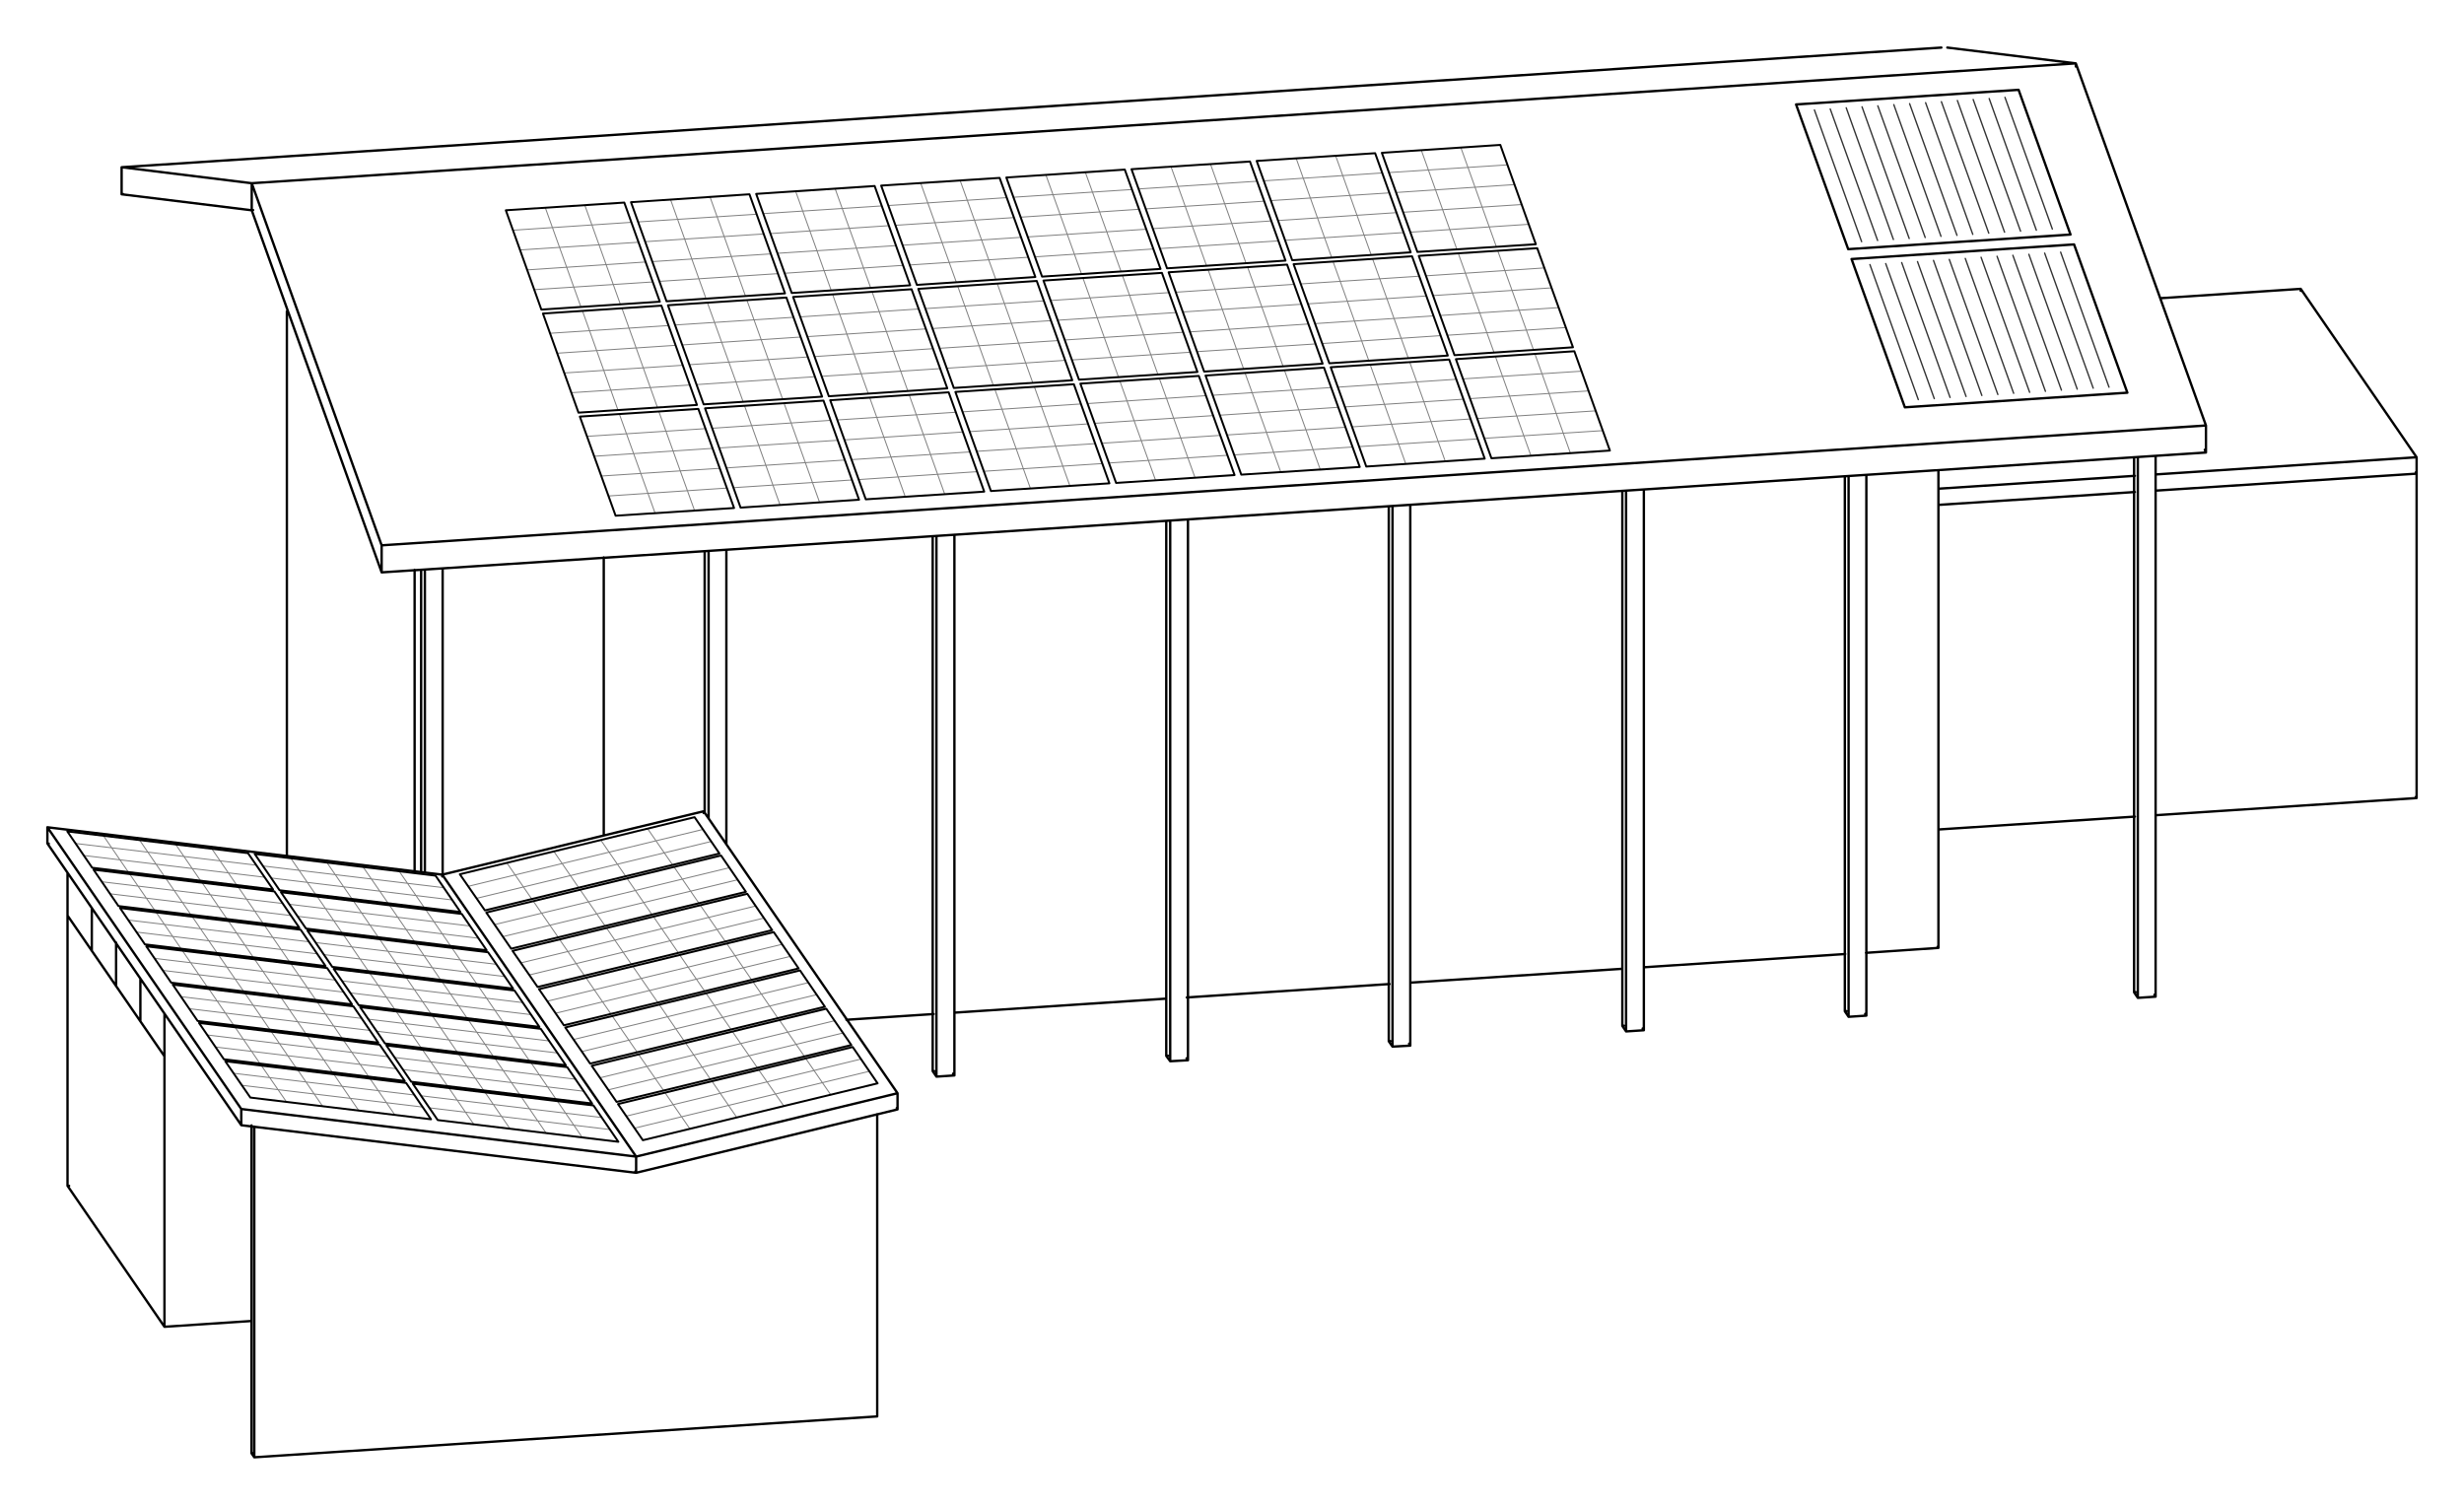
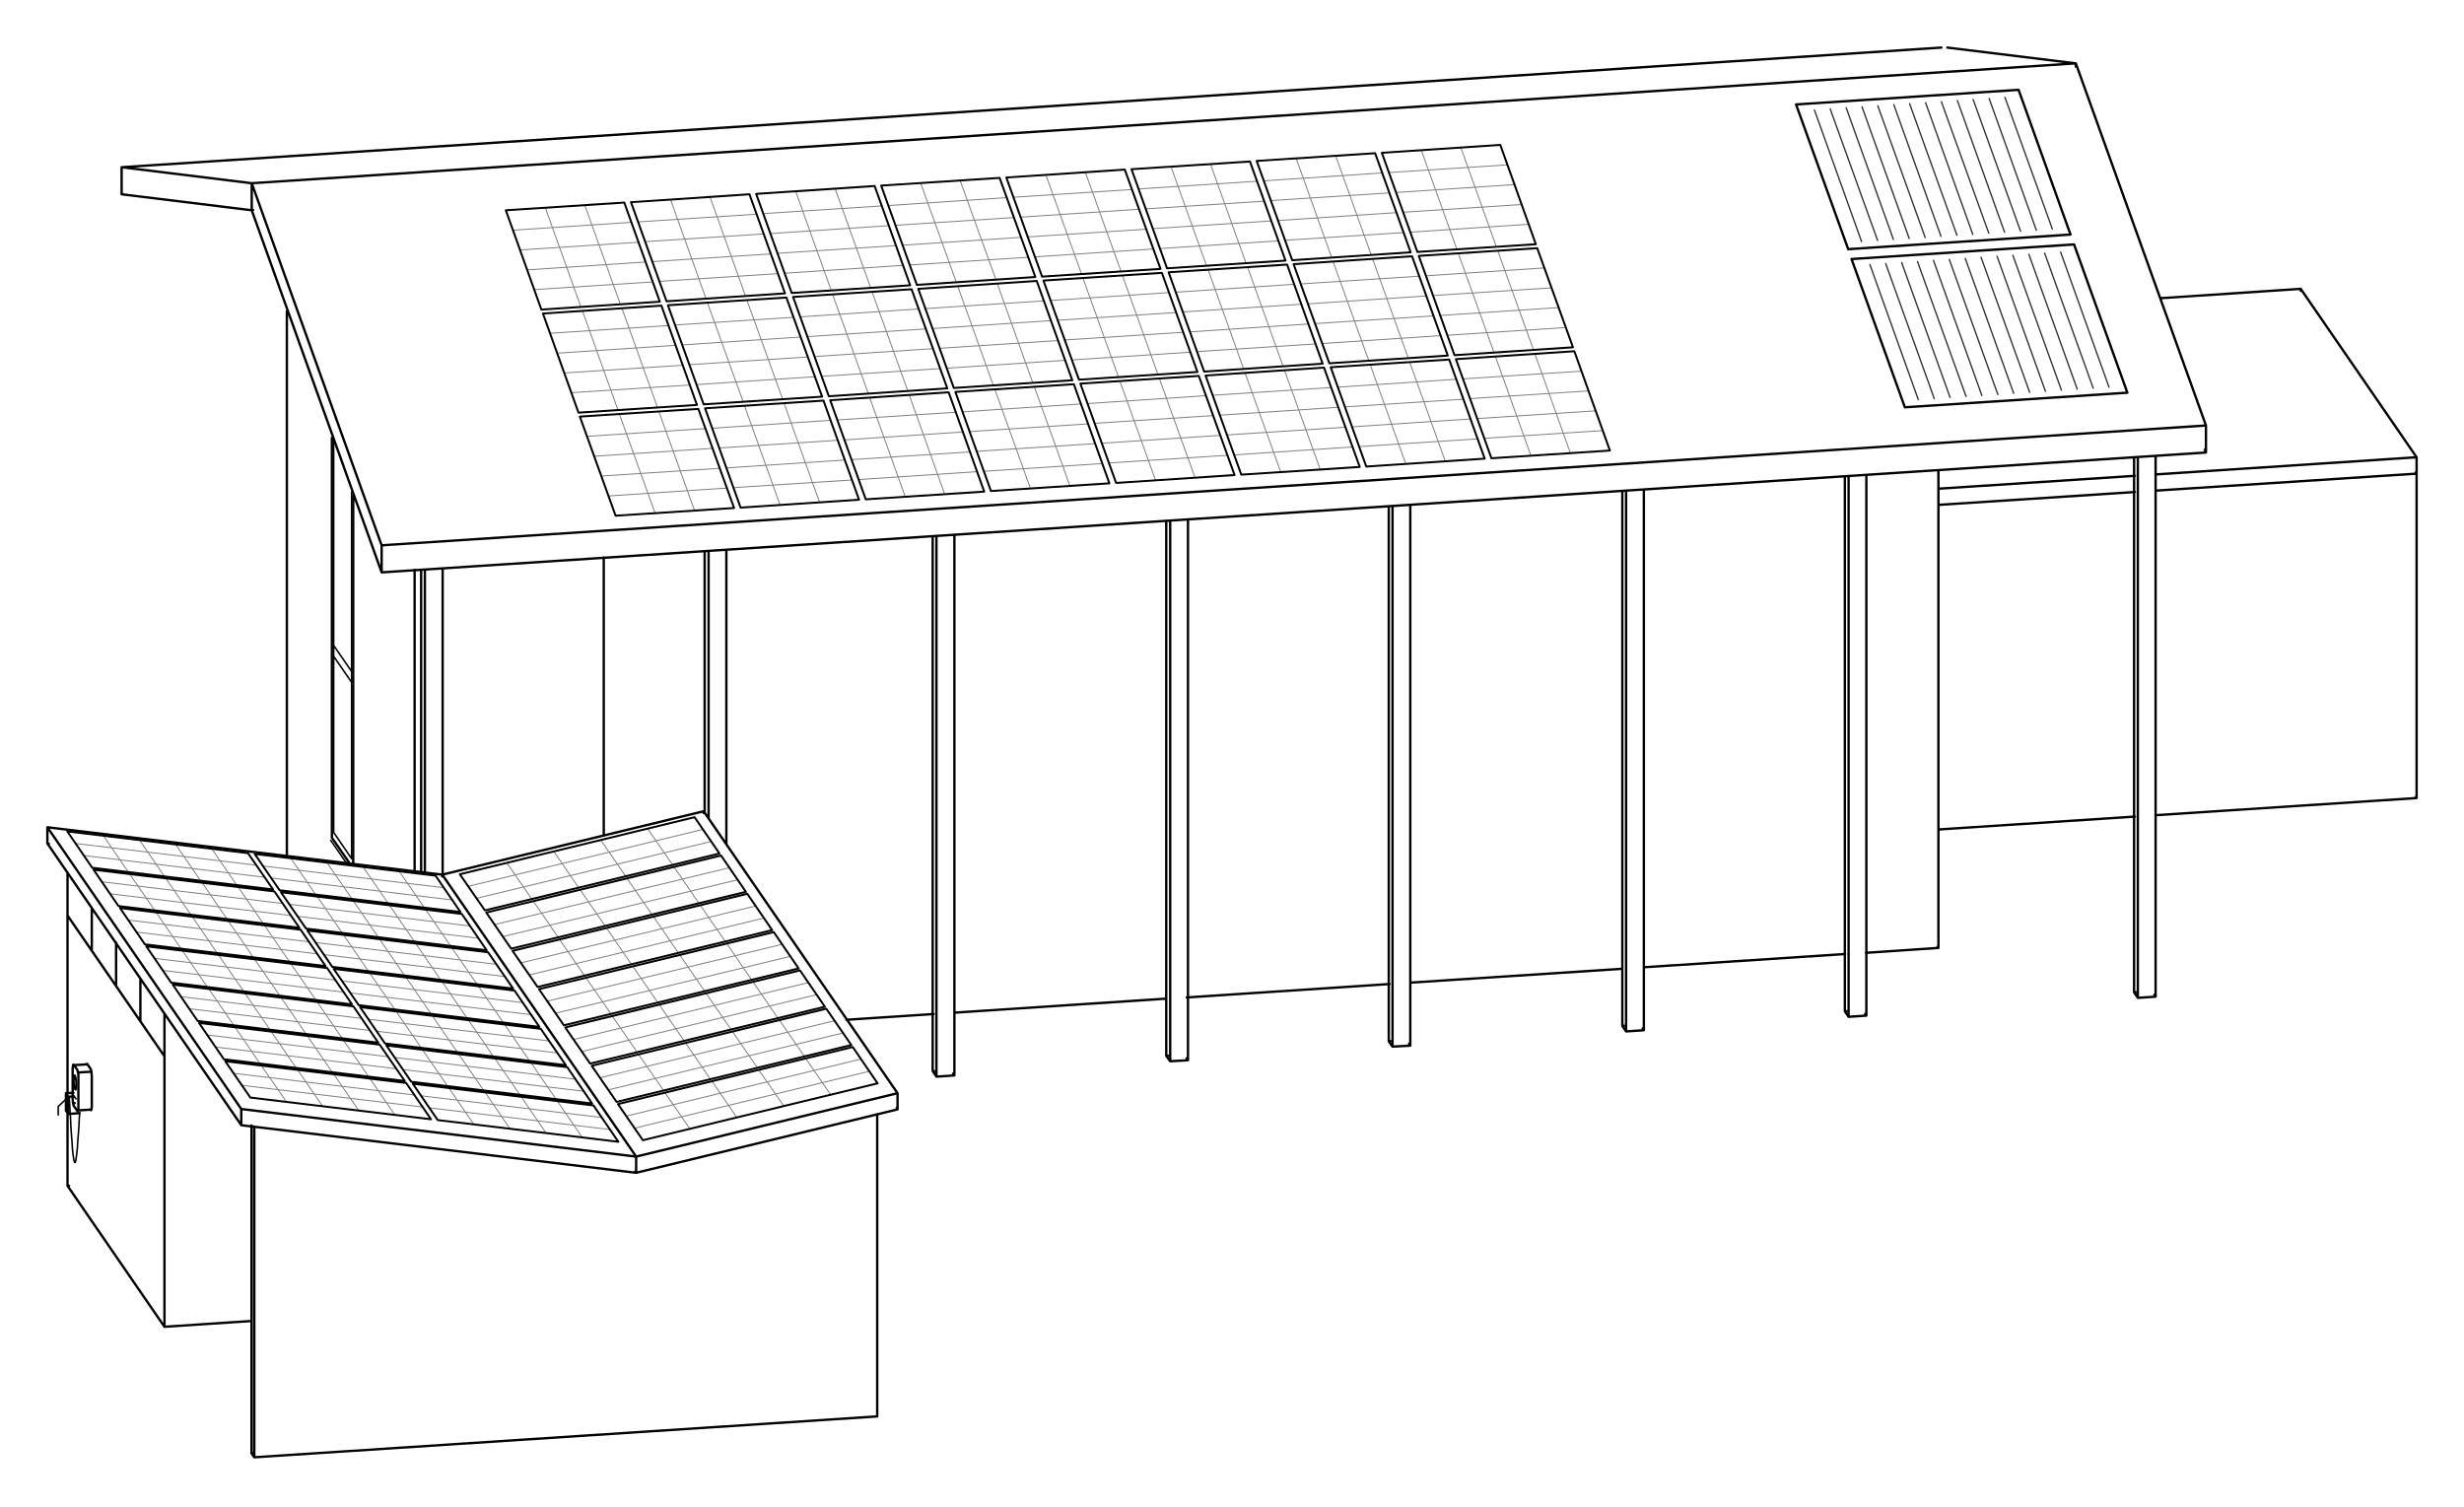
<svg xmlns="http://www.w3.org/2000/svg" viewBox="0 0 1248 763" fill="none" stroke="currentColor" stroke-width="1.2" stroke-linecap="round" stroke-linejoin="round">
-   <path class="m-edge" stroke-width="1.2" d="M428.7 516.5L472.9 513.6M483.4 512.9L590.6 505.8M601.1 505.2L703.8 498.4M714.3 497.7L821.4 490.7M832.7 489.9L934.6 483.2M945.1 482.6L981.8 480.1M981.8 480.1L981.4 479.5M305.8 282.3L305.8 423.0M981.8 238.7L981.8 480.1M145.3 433.8L145.3 157.7M210.0 288.6L210.0 441.3M305.8 282.3L305.8 423.0M193.3 289.9L1117.3 229.2M193.3 289.9L127.5 106.5M1117.3 229.2L1116.7 227.8M127.5 106.5L128.2 106.4M127.5 106.5L127.5 92.8M1051.4 33.7L1051.4 32.1M127.5 92.8L1051.4 32.1M127.5 92.8L193.3 276.2M1051.4 32.1L1117.3 215.5M193.3 276.2L1117.3 215.5M193.3 276.2L193.3 289.9M1117.3 215.5L1117.3 229.2M127.5 106.5L128.2 106.4M127.5 106.5L61.6 98.4M61.6 98.4L62.4 98.3M61.6 98.4L61.6 84.7M61.6 84.7L983.3 24.1M61.6 84.7L127.5 92.8M986.3 24.1L1051.4 32.1M127.5 92.8L1051.4 32.1M127.5 92.8L127.5 106.5M1051.4 32.1L1051.4 33.7M982.1 420.1L1081.3 413.6M1091.8 412.9L1224.0 404.2M982.1 255.7L1081.3 249.2M1091.8 248.5L1224.0 239.9M1224.0 404.2L1223.6 403.6M1224.0 239.9L1223.6 239.2M1224.0 404.2L1224.0 239.9M982.1 255.7L1081.3 249.2M1091.8 248.5L1224.0 239.9M982.1 247.5L1081.3 241.0M1091.8 240.3L1224.0 231.6M1094.7 151.0L1165.3 146.3M1224.0 239.9L1223.6 239.2M1224.0 231.6L1165.3 146.3M1224.0 239.9L1224.0 231.6M1165.3 147.3L1165.3 146.3M215.2 442.0L215.2 288.5M224.2 442.9L224.2 287.9M213.3 441.4L213.3 288.7M358.9 414.5L358.9 279.0M367.9 427.4L367.9 278.4M356.9 411.7L356.9 279.2M474.3 545.3L483.4 544.7M472.4 542.5L473.2 542.5M474.3 545.3L472.4 542.5M483.4 544.7L482.7 543.8M474.3 545.3L474.3 271.4M483.4 544.7L483.4 270.8M472.4 542.5L472.4 271.7M592.7 537.5L601.7 537.0M590.7 534.8L591.6 534.7M592.7 537.5L590.7 534.8M601.7 537.0L601.0 536.0M592.7 537.5L592.7 263.7M601.7 537.0L601.7 263.1M590.7 534.8L590.7 263.9M705.3 530.1L714.3 529.6M703.4 527.4L704.2 527.3M705.3 530.1L703.4 527.4M714.3 529.6L713.7 528.6M705.3 530.1L705.3 256.3M714.3 529.6L714.3 255.7M703.4 527.4L703.4 256.5M823.6 522.4L832.6 521.8M821.7 519.6L822.5 519.5M823.6 522.4L821.7 519.6M832.6 521.8L832.0 520.9M823.6 522.4L823.6 248.5M832.6 521.8L832.6 247.9M821.7 519.6L821.7 248.7M936.3 515.0L945.3 514.4M934.4 512.2L935.2 512.1M936.3 515.0L934.4 512.2M945.3 514.4L944.7 513.5M936.3 515.0L936.3 241.1M945.3 514.4L945.3 240.5M934.4 512.2L934.4 241.3M1082.8 505.4L1091.8 504.8M1080.9 502.6L1081.7 502.5M1082.8 505.4L1080.9 502.6M1091.8 504.8L1091.2 503.8M1082.8 505.4L1082.8 231.5M1091.8 504.8L1091.8 230.9M1080.9 502.6L1080.9 231.7M936.1 126.2L1048.7 118.8M1048.7 118.8L1022.4 45.5M1022.4 45.5L909.7 52.9M909.7 52.9L936.1 126.2M964.8 206.3L1077.5 198.9M1077.5 198.9L1050.5 123.8M1050.5 123.8L937.8 131.2M937.8 131.2L964.8 206.3M83.3 672.0L126.9 669.1M83.3 513.5L83.3 672.0M34.2 600.6L35.0 600.6M34.2 442.1L34.2 600.6M83.3 672.0L34.2 600.6M128.8 738.1L444.3 717.4M444.3 717.4L444.3 564.3M128.8 570.6L128.8 738.1M127.4 736.1L128.2 736.0M127.4 570.0L127.4 736.1M128.8 738.1L127.4 736.1M83.3 535.0L34.2 463.7M71.1 517.2L71.1 496.1M58.8 499.4L58.8 477.4M46.5 481.5L46.5 460.4M122.2 569.9L24.0 427.2M122.2 569.9L322.2 594.0M24.0 427.2L24.7 427.3M322.2 594.0L321.8 593.3M322.2 594.0L322.2 585.8M224.0 443.9L224.0 443.0M322.2 585.8L224.0 443.0M322.2 585.8L122.2 561.7M224.0 443.0L24.0 419.0M122.2 561.7L24.0 419.0M122.2 561.7L122.2 569.9M24.0 419.0L24.0 427.2M322.2 594.0L321.8 593.3M322.2 594.0L454.6 561.9M454.6 561.9L454.2 561.2M454.6 561.9L454.6 553.7M356.4 411.8L356.4 410.9M454.6 553.7L356.4 410.9M454.6 553.7L322.2 585.8M356.4 410.9L224.0 443.0M322.2 585.8L224.0 443.0M322.2 585.8L322.2 594.0M224.0 443.0L224.0 443.9" />
+   <path class="m-edge" stroke-width="1.2" d="M428.7 516.5L472.9 513.6M483.4 512.9L590.6 505.8M601.1 505.2L703.8 498.4M714.3 497.7L821.4 490.7M832.7 489.9L934.6 483.2M945.1 482.6L981.8 480.1M981.8 480.1L981.4 479.5M305.8 282.3L305.8 423.0M981.8 238.7L981.8 480.1M145.3 433.8L145.3 157.7M210.0 288.6L210.0 441.3M305.8 282.3L305.8 423.0M193.3 289.9L1117.3 229.2M193.3 289.9L127.5 106.5M1117.3 229.2L1116.7 227.8M127.5 106.5L128.2 106.4M127.5 106.5L127.5 92.8M1051.4 33.7L1051.4 32.1M127.5 92.8L1051.4 32.1M127.5 92.8L193.3 276.2M1051.4 32.1L1117.3 215.5M193.3 276.2L1117.3 215.5M193.3 276.2L193.3 289.9M1117.3 215.5L1117.3 229.2M127.5 106.5L128.2 106.4M127.5 106.5L61.6 98.4M61.6 98.4L62.4 98.3M61.6 98.4L61.6 84.7M61.6 84.7L983.3 24.1M61.6 84.7L127.5 92.8M986.3 24.1L1051.4 32.1M127.5 92.8L1051.4 32.1M127.5 92.8L127.5 106.5M1051.4 32.1L1051.4 33.7M982.1 420.1L1081.3 413.6M1091.8 412.9L1224.0 404.2M982.1 255.7L1081.3 249.2M1091.8 248.5L1224.0 239.9M1224.0 404.2L1223.6 403.6M1224.0 239.9L1223.6 239.2M1224.0 404.2L1224.0 239.9M982.1 255.7L1081.3 249.2M1091.8 248.5L1224.0 239.9M982.1 247.5L1081.3 241.0M1091.8 240.3L1224.0 231.6M1094.7 151.0L1165.3 146.3M1224.0 239.9L1223.6 239.2M1224.0 231.6L1165.3 146.3M1224.0 239.9L1224.0 231.6M1165.3 147.3L1165.3 146.3M215.2 442.0L215.2 288.5M224.2 442.9L224.2 287.9M213.3 441.4L213.3 288.7M358.9 414.5L358.9 279.0M367.9 427.4L367.9 278.4M356.9 411.7L356.9 279.2M474.3 545.3L483.4 544.7M472.4 542.5L473.2 542.5M474.3 545.3L472.4 542.5M483.4 544.7L482.7 543.8M474.3 545.3L474.3 271.4M483.4 544.7L483.4 270.8M472.4 542.5L472.4 271.7M592.7 537.5L601.7 537.0M590.7 534.8L591.6 534.7M592.7 537.5L590.7 534.8M601.7 537.0L601.0 536.0M592.7 537.5L592.7 263.7M601.7 537.0L601.7 263.1M590.7 534.8L590.7 263.9M705.3 530.1L714.3 529.6M703.4 527.4L704.2 527.3M705.3 530.1L703.4 527.4M714.3 529.6L713.7 528.6M705.3 530.1L705.3 256.3M714.3 529.6L714.3 255.7M703.4 527.4L703.4 256.5M823.6 522.4L832.6 521.8M821.7 519.6L822.5 519.5M823.6 522.4L821.7 519.6M832.6 521.8L832.0 520.9M823.6 522.4L823.6 248.5M832.6 521.8L832.6 247.9M821.7 519.6L821.7 248.7M936.3 515.0L945.3 514.4M934.4 512.2L935.2 512.1M936.3 515.0L934.4 512.2M945.3 514.4L944.7 513.5M936.3 515.0L936.3 241.1M945.3 514.4L945.3 240.5M934.4 512.2L934.4 241.3M1082.8 505.4L1091.8 504.8M1080.9 502.6L1081.7 502.5M1082.8 505.4L1080.9 502.6M1091.8 504.8L1091.2 503.8M1082.8 505.4L1082.8 231.5M1091.8 504.8L1091.8 230.9M1080.9 502.6L1080.9 231.7M936.1 126.2L1048.7 118.8M1048.7 118.8L1022.4 45.5M1022.4 45.5L909.7 52.9M909.7 52.9L936.1 126.2M964.8 206.3L1077.5 198.9M1077.5 198.9L1050.5 123.8M1050.5 123.8L937.8 131.2M937.8 131.2L964.8 206.3M83.3 672.0L126.9 669.1M83.3 513.5L83.3 672.0M34.2 600.6L35.0 600.6M34.2 442.1L34.2 553.8M34.2 563.6L34.2 600.6M83.3 672.0L34.2 600.6M128.8 738.1L444.3 717.4M444.3 717.4L444.3 564.3M128.8 570.6L128.8 738.1M127.4 736.1L128.2 736.0M127.4 570.0L127.4 736.1M128.8 738.1L127.4 736.1M83.3 535.0L34.2 463.7M71.1 517.2L71.1 496.1M58.8 499.4L58.8 477.4M46.5 481.5L46.5 460.4M122.2 569.9L24.0 427.2M122.2 569.9L322.2 594.0M24.0 427.2L24.7 427.3M322.2 594.0L321.8 593.3M322.2 594.0L322.2 585.8M224.0 443.9L224.0 443.0M322.2 585.8L224.0 443.0M322.2 585.8L122.2 561.7M224.0 443.0L24.0 419.0M122.2 561.7L24.0 419.0M122.2 561.7L122.2 569.9M24.0 419.0L24.0 427.2M322.2 594.0L321.8 593.3M322.2 594.0L454.6 561.9M454.6 561.9L454.2 561.2M454.6 561.9L454.6 553.7M356.4 411.8L356.4 410.9M454.6 553.7L356.4 410.9M454.6 553.7L322.2 585.8M356.4 410.9L224.0 443.0M322.2 585.8L224.0 443.0M322.2 585.8L322.2 594.0M224.0 443.0L224.0 443.9M177.6 438.0L168.1 424.3M168.1 424.3L168.1 221.8M178.9 251.0L178.9 437.7M36.8 541.2L36.9 540.2M36.9 540.2L37.0 539.5M37.0 539.5L37.2 539.2M37.2 539.2L37.4 539.4M37.4 539.4L39.1 541.8M39.1 541.8L39.3 542.3M39.3 542.3L39.5 543.2M39.5 543.2L39.7 544.3M39.7 544.3L39.7 545.4M39.7 545.4L39.7 560.7M39.7 560.7L39.7 561.7M39.7 561.7L39.5 562.4M39.5 562.4L39.3 562.7M39.3 562.7L39.1 562.6M39.1 562.6L37.4 560.2M37.4 560.2L37.2 559.6M37.2 559.6L37.0 558.8M37.0 558.8L36.9 557.7M36.9 557.7L36.8 556.6M36.8 556.6L36.8 541.2M43.8 539.1L44.0 538.8M44.0 538.8L44.2 538.9M44.2 538.9L45.9 541.4M45.9 541.4L46.1 541.9M46.1 541.9L46.3 542.8M46.3 542.8L46.4 543.9M46.4 543.9L46.5 545.0M46.5 545.0L46.5 560.3M46.5 560.3L46.4 561.3M46.4 561.3L46.3 562.0M46.3 562.0L46.1 562.3M46.1 562.3L45.9 562.2M37.0 539.5L43.8 539.1M39.5 543.2L46.3 542.8M39.5 562.4L46.3 562.0M37.0 558.8L37.8 558.7M34.6 564.2L40.2 563.8M33.4 562.5L34.3 562.4M34.6 555.5L37.4 555.3M33.4 553.7L37.2 553.5M34.6 564.2L33.4 562.5M34.6 555.5L33.4 553.7M34.6 564.2L34.6 555.5M33.4 562.5L33.4 553.7" />
  <path class="m-pv" stroke-width="1" d="M311.8 261.2L371.8 257.3M371.8 257.3L353.7 207.1M353.7 207.1L293.7 211.0M293.7 211.0L311.8 261.2M293.0 209.0L353.0 205.1M353.0 205.1L335.0 154.8M335.0 154.8L275.0 158.8M275.0 158.8L293.0 209.0M274.2 156.8L334.2 152.8M334.2 152.8L316.2 102.6M316.2 102.6L256.2 106.5M256.2 106.5L274.2 156.8M375.1 257.1L435.1 253.1M435.1 253.1L417.1 202.9M417.1 202.9L357.1 206.8M357.1 206.8L375.1 257.1M356.4 204.8L416.4 200.9M416.4 200.9L398.3 150.7M398.3 150.7L338.3 154.6M338.3 154.6L356.4 204.8M337.6 152.6L397.6 148.6M397.6 148.6L379.6 98.4M379.6 98.4L319.6 102.4M319.6 102.4L337.6 152.6M438.5 252.9L498.5 249.0M498.5 249.0L480.5 198.7M480.5 198.7L420.5 202.7M420.5 202.7L438.5 252.9M419.8 200.7L479.8 196.7M479.8 196.7L461.7 146.5M461.7 146.5L401.7 150.4M401.7 150.4L419.8 200.7M401.0 148.4L461.0 144.5M461.0 144.5L443.0 94.2M443.0 94.2L383.0 98.2M383.0 98.2L401.0 148.4M501.9 248.7L561.9 244.8M561.9 244.8L543.9 194.6M543.9 194.6L483.9 198.5M483.9 198.5L501.9 248.7M483.1 196.5L543.1 192.6M543.1 192.6L525.1 142.3M525.1 142.3L465.1 146.3M465.1 146.3L483.1 196.5M464.4 144.3L524.4 140.3M524.4 140.3L506.3 90.1M506.3 90.1L446.3 94.0M446.3 94.0L464.4 144.3M565.3 244.6L625.3 240.6M625.3 240.6L607.2 190.4M607.2 190.4L547.2 194.3M547.2 194.3L565.3 244.6M546.5 192.3L606.5 188.4M606.5 188.4L588.5 138.2M588.5 138.2L528.5 142.1M528.5 142.1L546.5 192.3M527.8 140.1L587.8 136.2M587.8 136.2L569.7 85.9M569.7 85.9L509.7 89.9M509.7 89.9L527.8 140.1M628.7 240.4L688.7 236.5M688.7 236.5L670.6 186.2M670.6 186.2L610.6 190.2M610.6 190.2L628.7 240.4M609.9 188.2L669.9 184.2M669.9 184.2L651.9 134.0M651.9 134.0L591.9 137.9M591.9 137.9L609.9 188.2M591.1 135.9L651.1 132.0M651.1 132.0L633.1 81.8M633.1 81.8L573.1 85.7M573.1 85.7L591.1 135.9M692.0 236.3L752.0 232.3M752.0 232.3L734.0 182.1M734.0 182.1L674.0 186.0M674.0 186.0L692.0 236.3M673.3 184.0L733.3 180.1M733.3 180.1L715.2 129.8M715.2 129.8L655.2 133.8M655.2 133.8L673.3 184.0M654.5 131.8L714.5 127.8M714.5 127.8L696.5 77.6M696.5 77.6L636.5 81.5M636.5 81.5L654.5 131.8M755.4 232.1L815.4 228.2M815.4 228.2L797.4 177.9M797.4 177.9L737.4 181.9M737.4 181.9L755.4 232.1M736.7 179.9L796.7 175.9M796.7 175.9L778.6 125.7M778.6 125.7L718.6 129.6M718.6 129.6L736.7 179.9M717.9 127.6L777.9 123.7M777.9 123.7L759.9 73.4M759.9 73.4L699.9 77.4M699.9 77.4L717.9 127.6M126.8 555.9L218.3 566.9M218.3 566.9L205.7 548.5M205.7 548.5L114.1 537.5M114.1 537.5L126.8 555.9M113.4 536.5L205.0 547.5M205.0 547.5L192.3 529.1M192.3 529.1L100.8 518.1M100.8 518.1L113.4 536.5M100.1 517.1L191.6 528.1M191.6 528.1L179.0 509.7M179.0 509.7L87.5 498.7M87.5 498.7L100.1 517.1M86.7 497.7L178.3 508.7M178.3 508.7L165.7 490.3M165.7 490.3L74.1 479.3M74.1 479.3L86.7 497.7M73.4 478.3L164.9 489.3M164.9 489.3L152.3 470.9M152.3 470.9L60.8 459.9M60.8 459.9L73.4 478.3M60.0 458.9L151.6 469.9M151.6 469.9L139.0 451.5M139.0 451.5L47.4 440.5M47.4 440.5L60.0 458.9M46.7 439.5L138.3 450.5M138.3 450.5L125.6 432.1M125.6 432.1L34.1 421.1M34.1 421.1L46.7 439.5M221.7 567.3L313.2 578.3M313.2 578.3L300.6 559.9M300.6 559.9L209.1 548.9M209.1 548.9L221.7 567.3M208.3 547.9L299.9 558.9M299.9 558.9L287.3 540.5M287.3 540.5L195.7 529.5M195.7 529.5L208.3 547.9M195.0 528.5L286.6 539.5M286.6 539.5L273.9 521.1M273.9 521.1L182.4 510.1M182.4 510.1L195.0 528.5M181.7 509.1L273.2 520.1M273.2 520.1L260.6 501.7M260.6 501.7L169.0 490.7M169.0 490.7L181.7 509.1M168.3 489.7L259.9 500.7M259.9 500.7L247.2 482.3M247.2 482.3L155.7 471.3M155.7 471.3L168.3 489.7M155.0 470.3L246.5 481.3M246.5 481.3L233.9 462.9M233.9 462.9L142.3 451.9M142.3 451.9L155.0 470.3M141.6 450.9L233.2 461.9M233.2 461.9L220.6 443.5M220.6 443.5L129.0 432.5M129.0 432.5L141.6 450.9M325.6 577.5L444.5 548.7M444.5 548.7L431.9 530.3M431.9 530.3L313.0 559.2M313.0 559.2L325.6 577.5M312.3 558.1L431.2 529.3M431.2 529.3L418.5 510.9M418.5 510.9L299.7 539.8M299.7 539.8L312.3 558.1M298.9 538.7L417.8 509.9M417.8 509.9L405.2 491.5M405.2 491.5L286.3 520.4M286.3 520.4L298.9 538.7M285.6 519.3L404.5 490.5M404.5 490.5L391.9 472.1M391.9 472.1L273.0 501.0M273.0 501.0L285.6 519.3M272.3 499.9L391.1 471.1M391.1 471.1L378.5 452.7M378.5 452.7L259.6 481.6M259.6 481.6L272.3 499.9M258.9 480.5L377.8 451.7M377.8 451.7L365.2 433.3M365.2 433.3L246.3 462.2M246.3 462.2L258.9 480.5M245.6 461.1L364.4 432.3M364.4 432.3L351.8 413.9M351.8 413.9L232.9 442.8M232.9 442.8L245.6 461.1" />
  <path class="m-cell" stroke-width="0.5" stroke-opacity="0.5" d="M331.8 259.9L313.7 209.7M351.8 258.6L333.7 208.4M308.2 251.2L368.2 247.2M304.6 241.1L364.5 237.2M300.9 231.1L360.9 227.1M297.3 221.0L357.3 217.1M313.0 207.7L295.0 157.4M333.0 206.4L315.0 156.1M289.4 198.9L349.4 195.0M285.8 188.9L345.8 185.0M282.2 178.9L342.2 174.9M278.6 168.8L338.6 164.9M294.2 155.4L276.2 105.2M314.2 154.1L296.2 103.9M270.6 146.7L330.6 142.8M267.0 136.7L327.0 132.7M263.4 126.6L323.4 122.7M259.8 116.6L319.8 112.6M395.1 255.8L377.1 205.5M415.1 254.4L397.1 204.2M371.5 247.0L431.5 243.1M367.9 237.0L427.9 233.0M364.3 226.9L424.3 223.0M360.7 216.9L420.7 212.9M376.4 203.5L358.3 153.3M396.4 202.2L378.3 152.0M352.8 194.8L412.8 190.8M349.2 184.7L409.2 180.8M345.6 174.7L405.6 170.7M342.0 164.6L402.0 160.7M357.6 151.3L339.6 101.0M377.6 150.0L359.6 99.7M334.0 142.5L394.0 138.6M330.4 132.5L390.4 128.6M326.8 122.4L386.8 118.5M323.2 112.4L383.2 108.5M458.5 251.6L440.5 201.4M478.5 250.3L460.5 200.0M434.9 242.9L494.9 238.9M431.3 232.8L491.3 228.9M427.7 222.8L487.7 218.8M424.1 212.7L484.1 208.8M439.8 199.4L421.7 149.1M459.8 198.0L441.7 147.8M416.2 190.6L476.2 186.7M412.5 180.6L472.5 176.6M408.9 170.5L468.9 166.6M405.3 160.5L465.3 156.5M421.0 147.1L403.0 96.9M441.0 145.8L423.0 95.6M397.4 138.4L457.4 134.4M393.8 128.3L453.8 124.4M390.2 118.3L450.2 114.3M386.6 108.2L446.6 104.3M521.9 247.4L503.9 197.2M541.9 246.1L523.9 195.9M498.3 238.7L558.3 234.8M494.7 228.6L554.7 224.7M491.1 218.6L551.1 214.7M487.5 208.6L547.5 204.6M503.1 195.2L485.1 145.0M523.1 193.9L505.1 143.6M479.5 186.5L539.5 182.5M475.9 176.4L535.9 172.5M472.3 166.4L532.3 162.4M468.7 156.3L528.7 152.4M484.4 143.0L466.3 92.7M504.4 141.6L486.3 91.4M460.8 134.2L520.8 130.3M457.2 124.2L517.2 120.2M453.6 114.1L513.6 110.2M450.0 104.1L509.9 100.1M585.3 243.3L567.2 193.0M605.3 242.0L587.2 191.7M561.7 234.5L621.7 230.6M558.1 224.5L618.1 220.5M554.5 214.4L614.5 210.5M550.9 204.4L610.9 200.4M566.5 191.0L548.5 140.8M586.5 189.7L568.5 139.5M542.9 182.3L602.9 178.4M539.3 172.2L599.3 168.3M535.7 162.2L595.7 158.3M532.1 152.2L592.1 148.2M547.8 138.8L529.7 88.5M567.8 137.5L549.7 87.2M524.2 130.1L584.2 126.1M520.5 120.0L580.5 116.1M516.9 110.0L576.9 106.0M513.3 99.9L573.3 96.0M648.7 239.1L630.6 188.9M668.7 237.8L650.6 187.6M625.1 230.4L685.1 226.4M621.4 220.3L681.4 216.4M617.8 210.3L677.8 206.3M614.2 200.2L674.2 196.3M629.9 186.9L611.9 136.6M649.9 185.6L631.9 135.3M606.3 178.1L666.3 174.2M602.7 168.1L662.7 164.1M599.1 158.0L659.1 154.1M595.5 148.0L655.5 144.0M611.1 134.6L593.1 84.4M631.1 133.3L613.1 83.1M587.5 125.9L647.5 122.0M583.9 115.8L643.9 111.9M580.3 105.8L640.3 101.9M576.7 95.7L636.7 91.8M712.0 234.9L694.0 184.7M732.0 233.6L714.0 183.4M688.4 226.2L748.4 222.3M684.8 216.2L744.8 212.2M681.2 206.1L741.2 202.2M677.6 196.1L737.6 192.1M693.3 182.7L675.2 132.5M713.3 181.4L695.2 131.1M669.7 174.0L729.7 170.0M666.1 163.9L726.1 160.0M662.5 153.9L722.5 149.9M658.8 143.8L718.8 139.9M674.5 130.5L656.5 80.2M694.5 129.1L676.5 78.9M650.9 121.7L710.9 117.8M647.3 111.7L707.3 107.7M643.7 101.6L703.7 97.7M640.1 91.6L700.1 87.6M775.4 230.8L757.4 180.5M795.4 229.5L777.4 179.2M751.8 222.0L811.8 218.1M748.2 212.0L808.2 208.1M744.6 201.9L804.6 198.0M741.0 191.9L801.0 188.0M756.7 178.5L738.6 128.3M776.7 177.2L758.6 127.0M733.1 169.8L793.1 165.9M729.4 159.8L789.4 155.8M725.8 149.7L785.8 145.8M722.2 139.7L782.2 135.7M737.9 126.3L719.9 76.1M757.9 125.0L739.9 74.7M714.3 117.6L774.3 113.6M710.7 107.5L770.7 103.6M707.1 97.5L767.1 93.5M703.5 87.4L763.5 83.5M145.1 558.1L132.4 539.7M163.4 560.3L150.8 541.9M181.7 562.5L169.1 544.1M200.0 564.7L187.4 546.3M122.6 549.7L214.1 560.7M118.3 543.6L209.9 554.6M131.7 538.7L119.1 520.3M150.0 540.9L137.4 522.5M168.3 543.1L155.7 524.7M186.7 545.3L174.0 526.9M109.2 530.3L200.8 541.3M105.0 524.2L196.6 535.2M118.4 519.3L105.8 500.9M136.7 521.5L124.1 503.1M155.0 523.7L142.4 505.3M173.3 525.9L160.7 507.5M95.9 510.9L187.4 521.9M91.7 504.8L183.2 515.8M105.0 499.9L92.4 481.5M123.4 502.1L110.7 483.7M141.7 504.3L129.0 485.9M160.0 506.5L147.3 488.1M82.5 491.5L174.1 502.5M78.3 485.4L169.9 496.4M91.7 480.5L79.1 462.1M110.0 482.7L97.4 464.3M128.3 484.9L115.7 466.5M146.6 487.1L134.0 468.7M69.2 472.1L160.7 483.1M65.0 466.0L156.5 477.0M78.4 461.1L65.7 442.7M96.7 463.3L84.0 444.9M115.0 465.5L102.4 447.1M133.3 467.7L120.7 449.3M55.8 452.7L147.4 463.7M51.6 446.6L143.2 457.6M65.0 441.7L52.4 423.3M83.3 443.9L70.7 425.5M101.6 446.1L89.0 427.7M119.9 448.3L107.3 429.9M42.5 433.3L134.0 444.3M38.3 427.2L129.8 438.2M240.0 569.5L227.4 551.1M258.3 571.7L245.7 553.3M276.6 573.9L264.0 555.5M294.9 576.1L282.3 557.7M217.5 561.1L309.0 572.1M213.3 555.0L304.8 566.0M226.7 550.1L214.0 531.7M245.0 552.3L232.3 533.9M263.3 554.5L250.7 536.1M281.6 556.7L269.0 538.3M204.1 541.7L295.7 552.7M199.9 535.6L291.5 546.6M213.3 530.7L200.7 512.3M231.6 532.9L219.0 514.5M249.9 535.1L237.3 516.7M268.2 537.3L255.6 518.9M190.8 522.3L282.3 533.3M186.6 516.2L278.1 527.2M200.0 511.3L187.3 492.9M218.3 513.5L205.7 495.1M236.6 515.7L224.0 497.3M254.9 517.9L242.3 499.5M177.5 502.9L269.0 513.9M173.2 496.8L264.8 507.8M186.6 491.9L174.0 473.5M204.9 494.1L192.3 475.7M223.2 496.3L210.6 477.9M241.6 498.5L228.9 480.1M164.1 483.5L255.7 494.6M159.9 477.4L251.4 488.4M173.3 472.5L160.7 454.1M191.6 474.7L179.0 456.3M209.9 476.9L197.3 458.5M228.2 479.1L215.6 460.7M150.8 464.1L242.3 475.2M146.6 458.0L238.1 469.0M159.9 453.1L147.3 434.7M178.3 455.3L165.6 436.9M196.6 457.5L183.9 439.1M214.9 459.7L202.2 441.3M137.4 444.7L229.0 455.8M133.2 438.6L224.8 449.6M349.4 571.7L336.8 553.4M373.2 566.0L360.6 547.6M397.0 560.2L384.3 541.9M420.7 554.4L408.1 536.1M321.4 571.4L440.3 542.6M317.2 565.3L436.1 536.4M336.1 552.3L323.4 534.0M359.8 546.6L347.2 528.2M383.6 540.8L371.0 522.5M407.4 535.0L394.8 516.7M308.1 552.0L427.0 523.2M303.9 545.9L422.7 517.0M322.7 532.9L310.1 514.6M346.5 527.2L333.9 508.8M370.3 521.4L357.6 503.1M394.0 515.7L381.4 497.3M294.7 532.6L413.6 503.8M290.5 526.5L409.4 497.7M309.4 513.5L296.8 495.2M333.2 507.8L320.5 489.4M356.9 502.0L344.3 483.7M380.7 496.3L368.1 477.9M281.4 513.2L400.3 484.4M277.2 507.1L396.1 478.3M296.0 494.1L283.4 475.8M319.8 488.4L307.2 470.0M343.6 482.6L331.0 464.3M367.4 476.9L354.7 458.5M268.1 493.8L386.9 465.0M263.8 487.7L382.7 458.9M282.7 474.7L270.1 456.4M306.5 469.0L293.8 450.6M330.2 463.2L317.6 444.9M354.0 457.5L341.4 439.1M254.7 474.4L373.6 445.6M250.5 468.3L369.4 439.5M269.3 455.3L256.7 437.0M293.1 449.6L280.5 431.2M316.9 443.8L304.3 425.5M340.7 438.1L328.0 419.7M241.4 455.0L360.2 426.2M237.2 448.9L356.0 420.1" />
  <path class="m-tube" stroke-width="0.7" stroke-opacity="0.8" d="M942.9 122.4L919.0 55.7M951.0 121.8L927.0 55.2M959.0 121.3L935.1 54.6M967.0 120.8L943.1 54.1M975.1 120.3L951.1 53.6M983.1 119.7L959.2 53.0M991.2 119.2L967.2 52.5M999.2 118.7L975.3 52.0M1007.3 118.1L983.3 51.5M1015.3 117.6L991.4 50.9M1023.4 117.1L999.4 50.4M1031.4 116.6L1007.5 49.9M1039.5 116.0L1015.5 49.3M971.6 202.4L947.1 134.0M979.7 201.9L955.1 133.5M987.7 201.3L963.2 133.0M995.8 200.8L971.2 132.5M1003.8 200.3L979.3 131.9M1011.9 199.8L987.3 131.4M1019.9 199.2L995.4 130.9M1028.0 198.7L1003.4 130.3M1036.0 198.2L1011.5 129.8M1044.1 197.6L1019.5 129.3M1052.1 197.1L1027.6 128.8M1060.2 196.6L1035.6 128.2M1068.2 196.1L1043.7 127.7" />
+   <path class="m-detail" stroke-width="0.8" d="M178.1 434.9L169.0 421.6M169.0 421.6L169.0 223.1M178.1 249.2L178.1 434.9M178.1 345.6L169.0 332.4M178.1 340.1L169.0 326.9M175.5 437.2L167.5 425.6M37.2 547.1L37.2 546.4M37.2 546.4L37.3 545.7M37.3 545.7L37.4 545.2M37.4 545.2L37.5 544.8M37.5 544.8L37.6 544.6M37.6 544.6L37.8 544.5M37.8 544.5L38.0 544.7M38.0 544.7L38.2 545.0M38.2 545.0L38.3 545.6M38.3 545.6L38.5 546.2M38.5 546.2L38.6 546.9M38.6 546.9L38.7 547.7M38.7 547.7L38.7 548.6M38.7 548.6L38.8 549.4M38.8 549.4L38.7 550.2M38.7 550.2L38.7 550.8M38.7 550.8L38.6 551.4M38.6 551.4L38.5 551.8M38.5 551.8L38.3 552.0M38.3 552.0L38.2 552.0M38.2 552.0L38.0 551.8M38.0 551.8L37.8 551.5M37.8 551.5L37.6 551.0M37.6 551.0L37.5 550.3M37.5 550.3L37.4 549.6M37.4 549.6L37.3 548.8M37.3 548.8L37.2 548.0M37.2 548.0L37.2 547.1M37.4 547.5L37.5 547.0M37.5 547.0L37.5 546.5M37.5 546.5L37.6 546.1M37.6 546.1L37.6 545.9M37.6 545.9L37.7 545.7M37.7 545.7L37.9 545.7M37.9 545.7L38.0 545.8M38.0 545.8L38.1 546.0M38.1 546.0L38.2 546.4M38.2 546.4L38.3 546.8M38.3 546.8L38.4 547.3M38.4 547.3L38.5 547.9M38.5 547.9L38.5 548.5M38.5 548.5L38.5 549.1M38.5 549.1L38.5 549.6M38.5 549.6L38.5 550.0M38.5 550.0L38.4 550.4M38.4 550.4L38.3 550.7M38.3 550.7L38.2 550.8M38.2 550.8L38.1 550.8M38.1 550.8L38.0 550.7M38.0 550.7L37.9 550.5M37.9 550.5L37.7 550.2M37.7 550.2L37.6 549.7M37.6 549.7L37.6 549.2M37.6 549.2L37.5 548.6M37.5 548.6L37.5 548.1M37.5 548.1L37.4 547.5M38.5 556.6L37.5 555.2M40.4 563.5L40.2 565.7M40.2 565.7L40.0 570.0M40.0 570.0L39.7 574.2M39.7 574.2L39.4 577.9M39.4 577.9L39.2 581.3M39.2 581.3L38.9 584.1M38.9 584.1L38.6 586.3M38.6 586.3L38.4 587.9M38.4 587.9L38.1 588.7M38.1 588.7L37.8 588.8M37.8 588.8L37.6 588.2M37.6 588.2L37.3 586.8M37.3 586.8L37.0 584.8M37.0 584.8L36.7 582.1M36.7 582.1L36.5 578.7M36.5 578.7L36.2 574.9M36.2 574.9L35.9 570.6M35.9 570.6L35.7 566.0M35.7 566.0L35.4 561.1M35.4 561.1L35.1 556.2M34.0 556.2L29.5 560.4M29.5 560.4L29.5 564.7" />
</svg>
